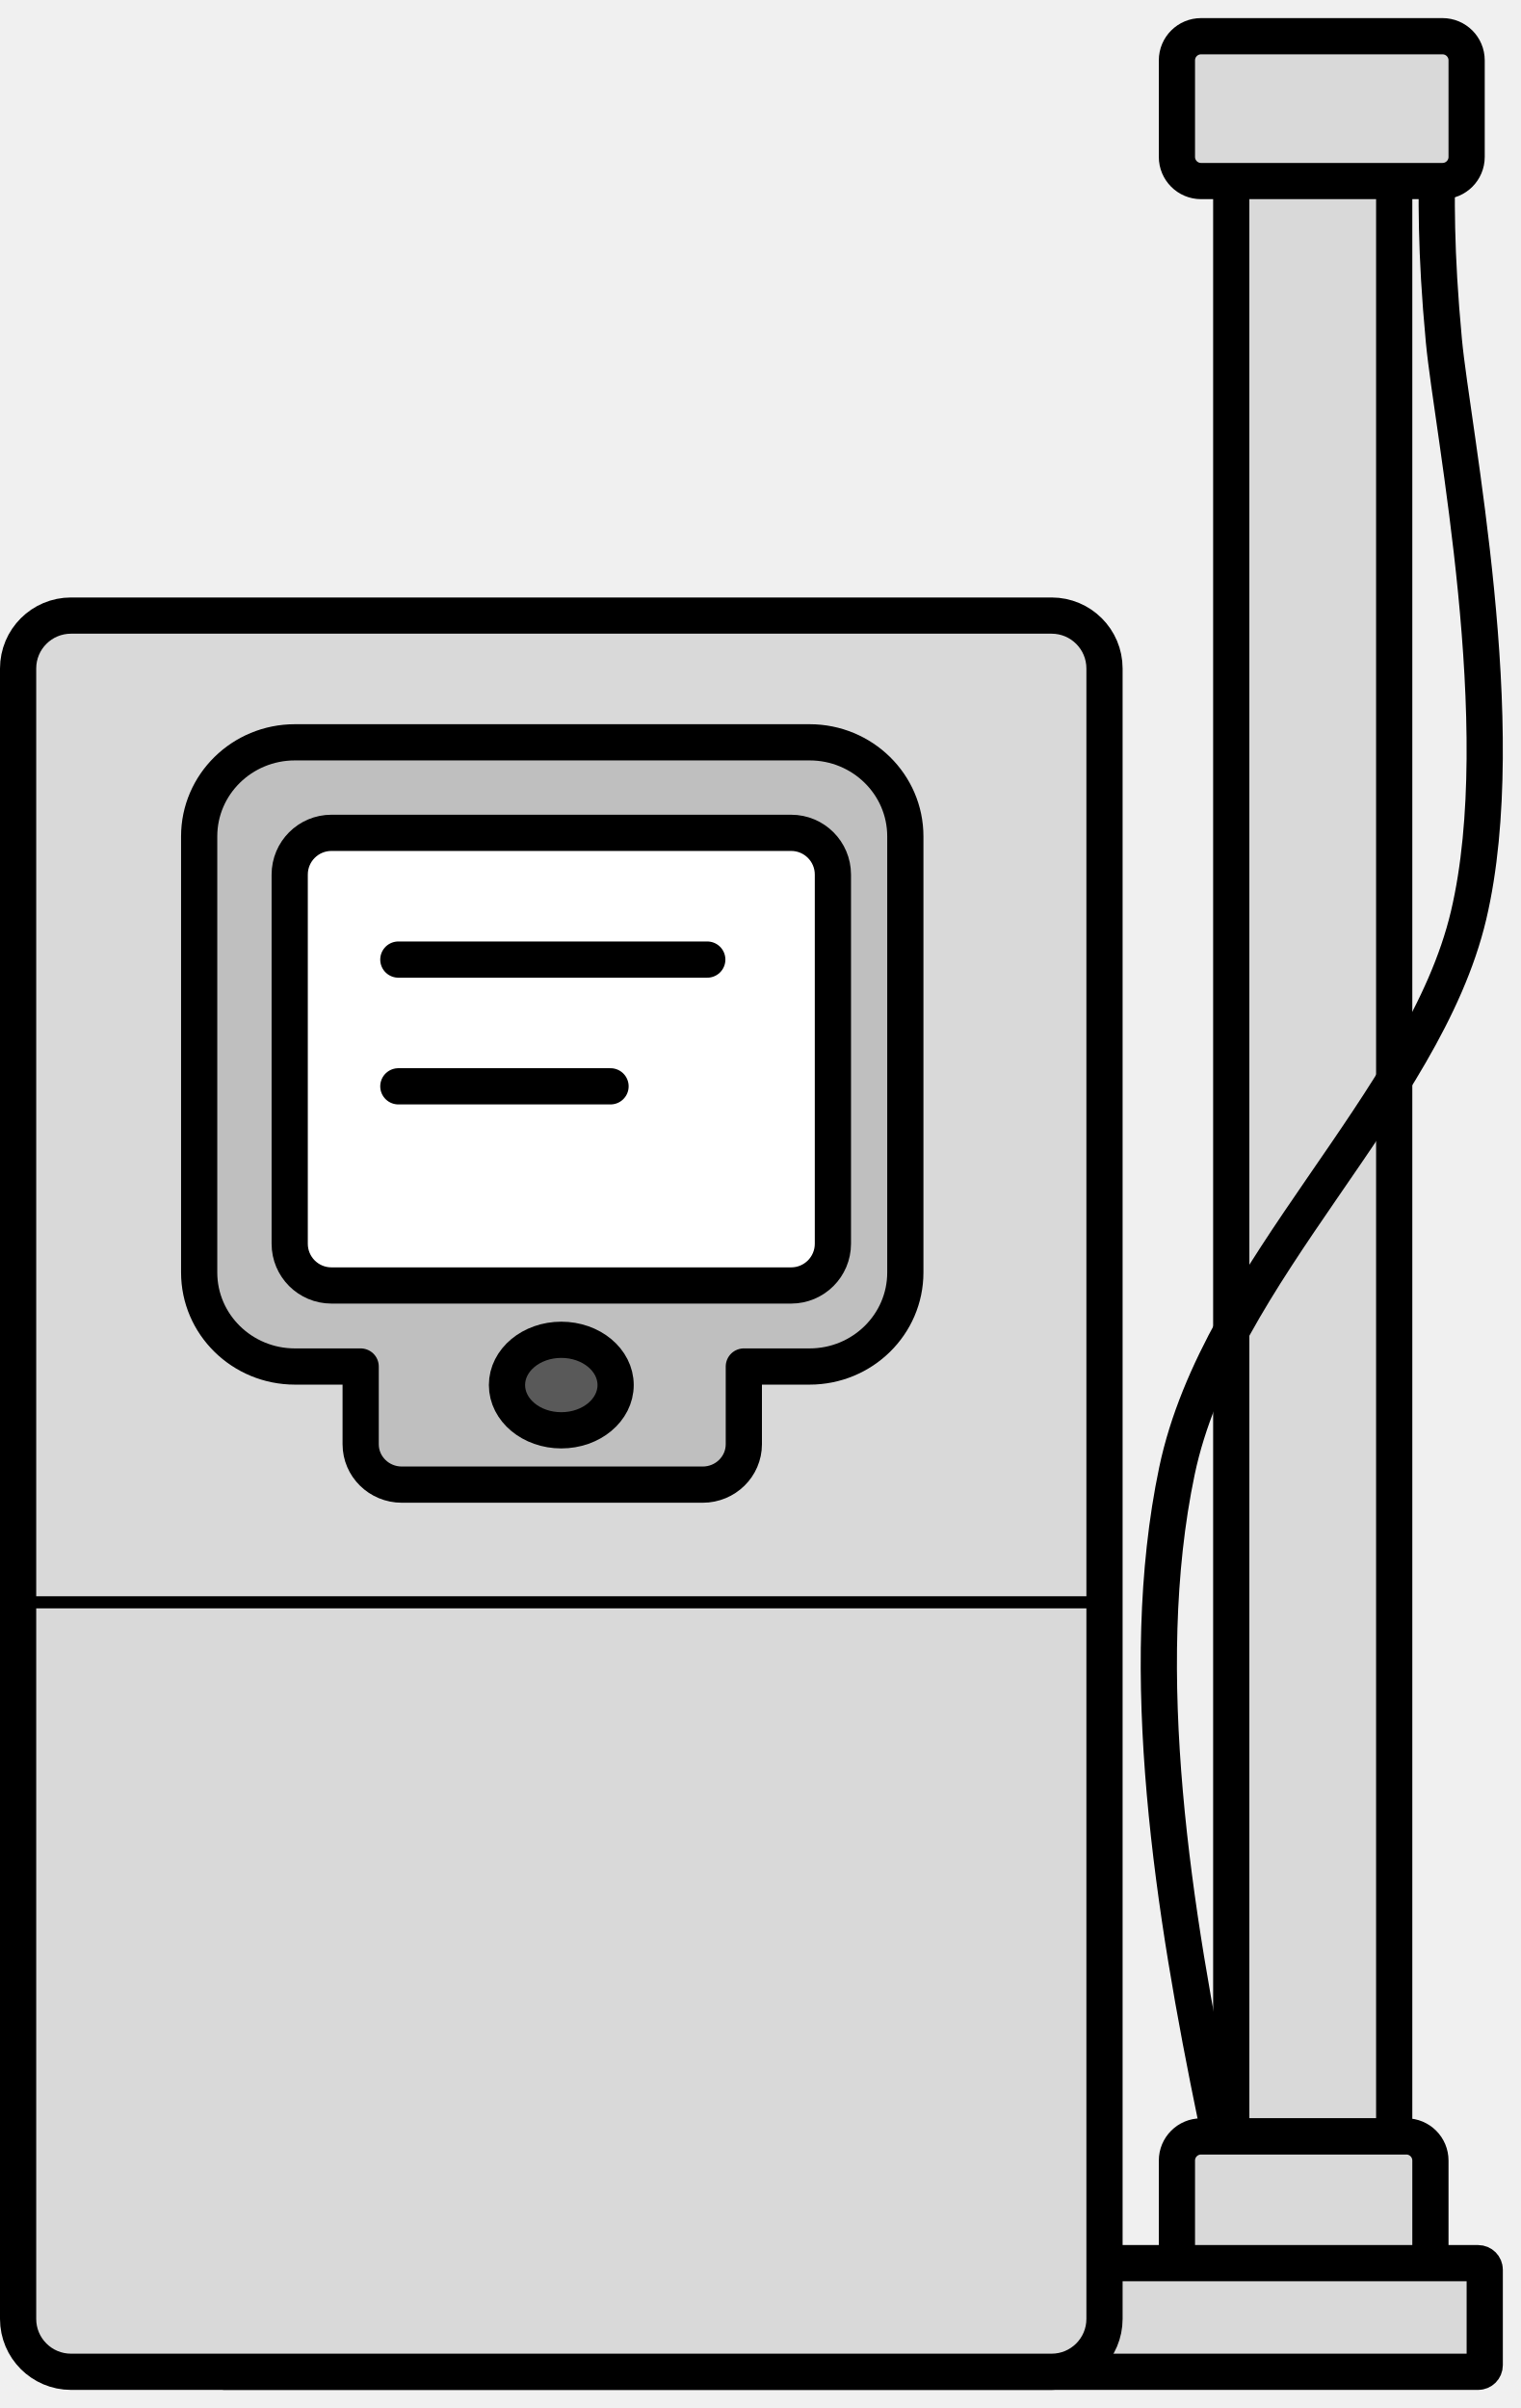
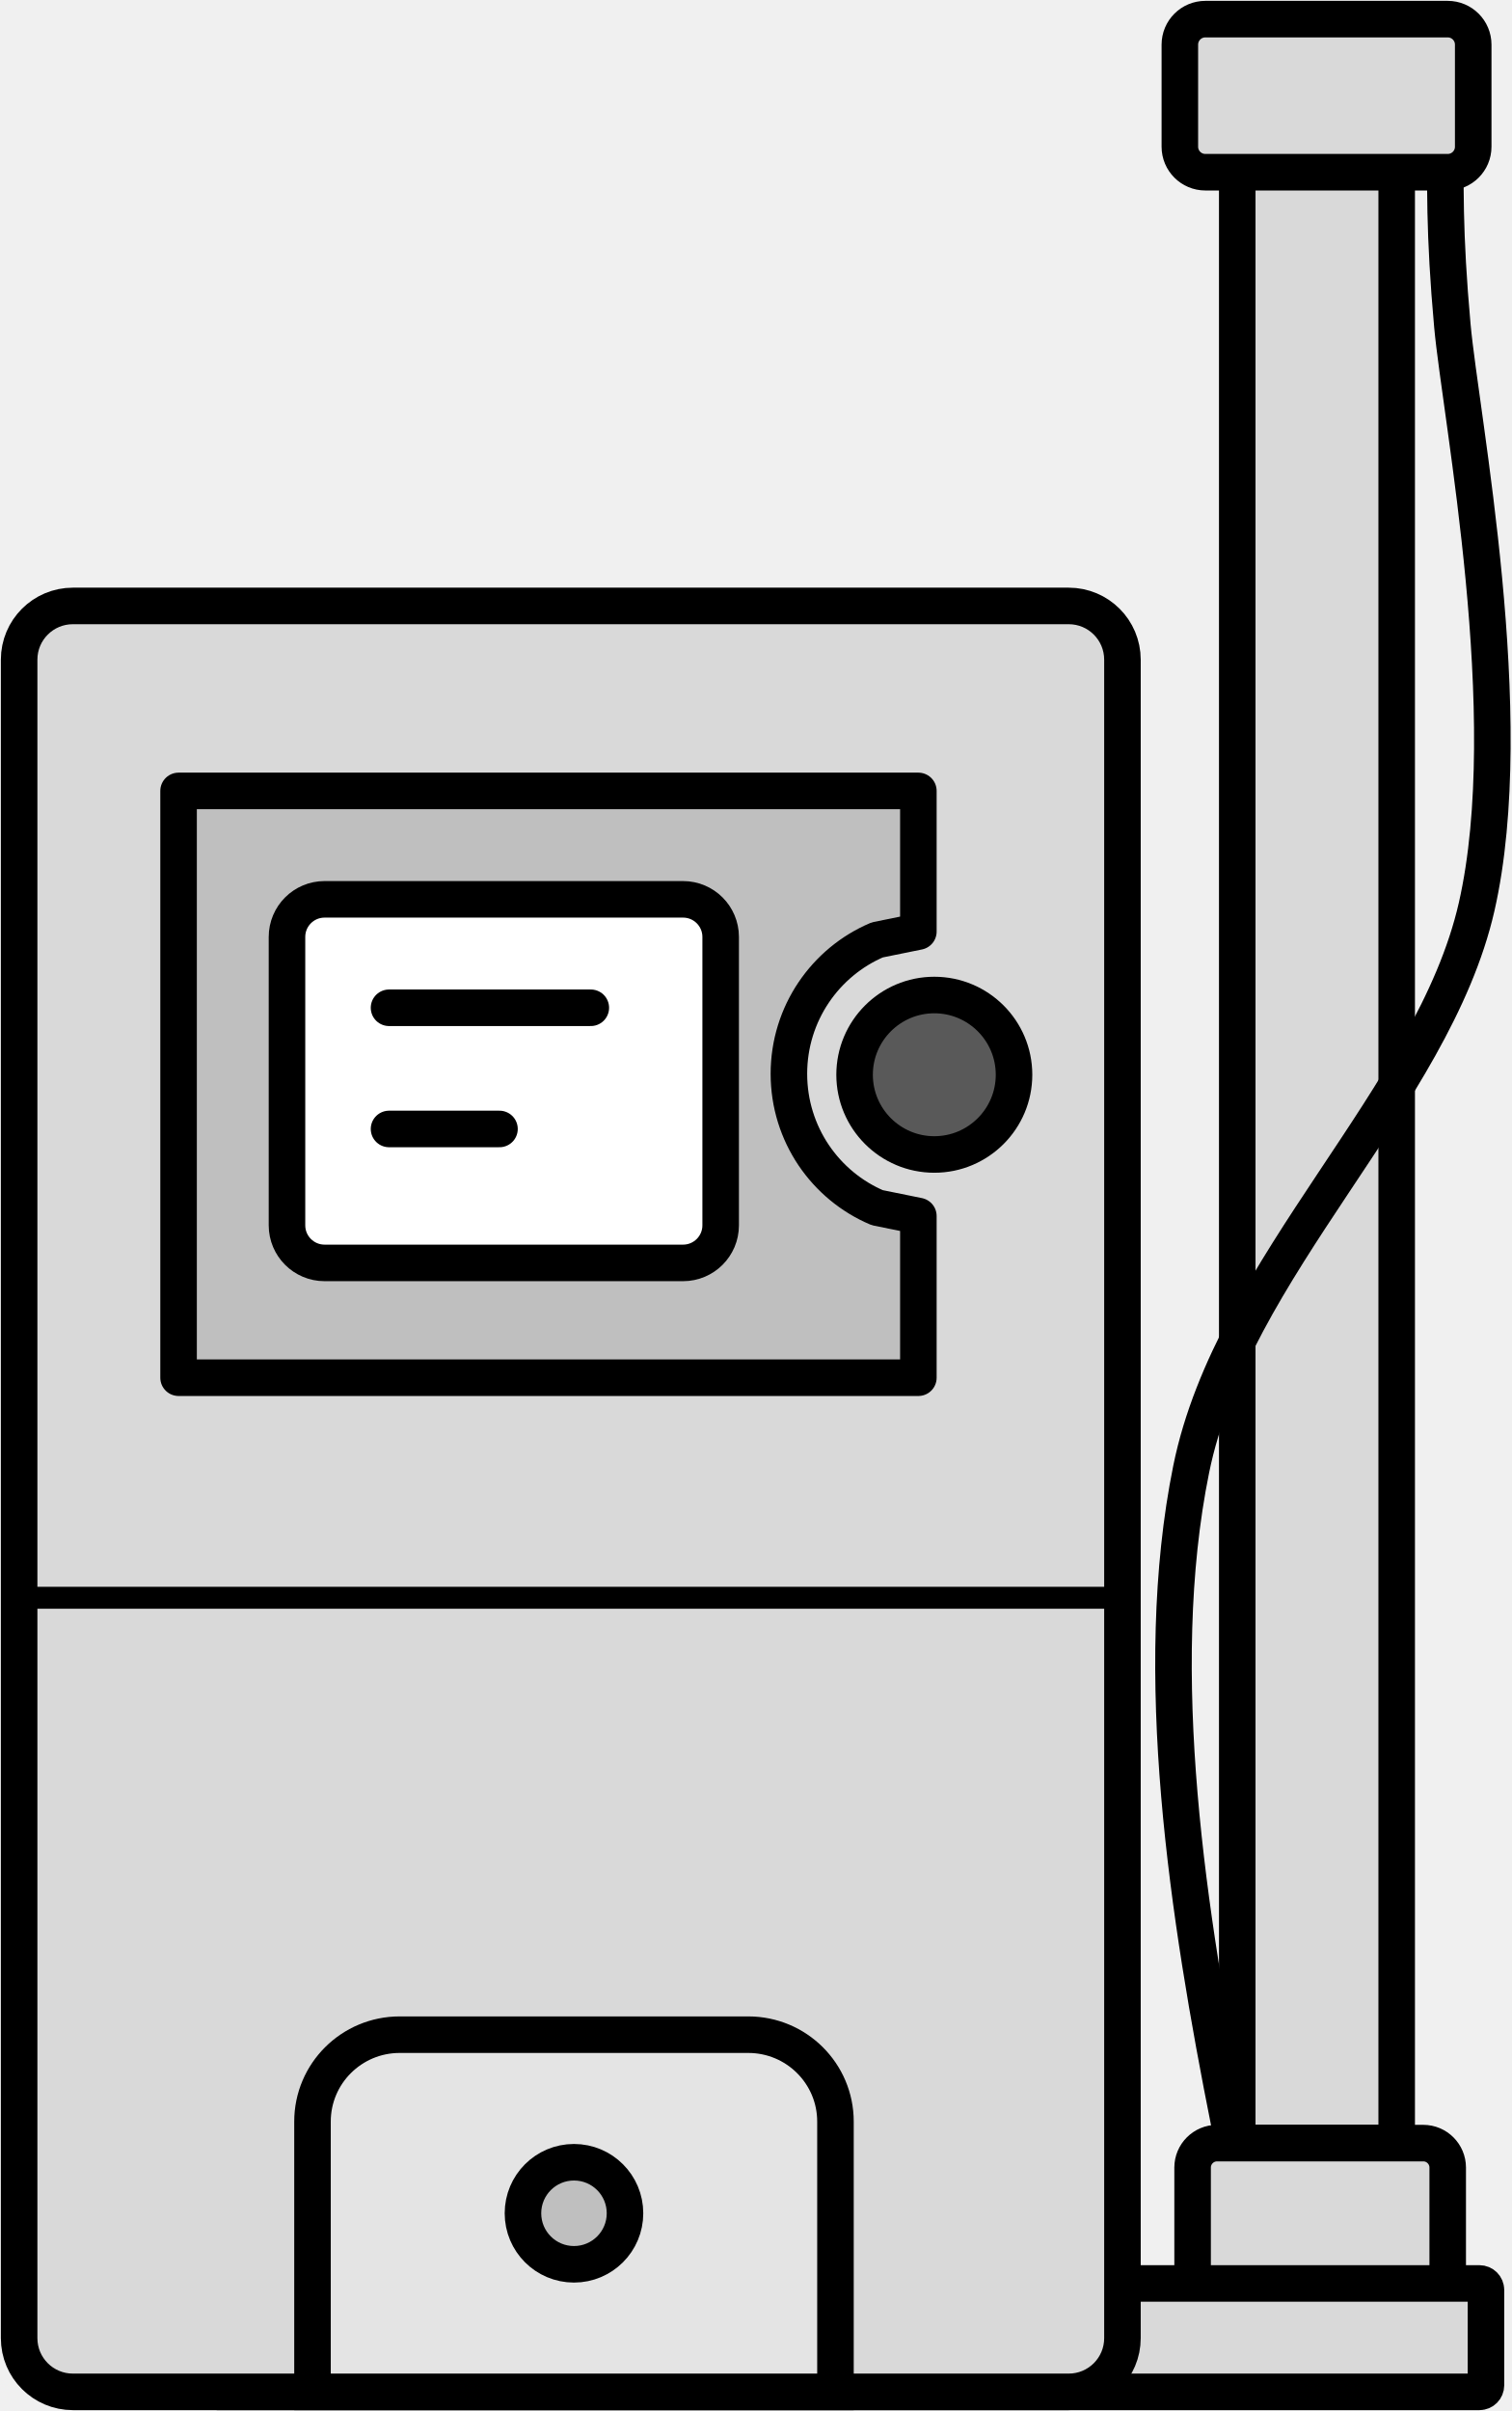
- <svg xmlns="http://www.w3.org/2000/svg" width="84" height="133" overflow="hidden">
-   <g transform="translate(-307 -357)">
-     <path d="M375 366 384 366 384 475 375 475Z" stroke="#000000" stroke-width="2" stroke-linejoin="round" stroke-miterlimit="10" fill="#D9D9D9" fill-rule="evenodd" />
-     <path d="M373.333 475 384.667 475C385.403 475 386 475.597 386 476.333L386 483 372 483 372 476.333C372 475.597 372.597 475 373.333 475Z" stroke="#000000" stroke-width="2" stroke-linejoin="round" stroke-miterlimit="10" fill="#D9D9D9" fill-rule="evenodd" />
-     <path d="M374.158 474C371.826 462.707 369.675 449.322 372 438.248 374.326 427.174 385.652 417.959 388.109 407.554 390.566 397.148 387.21 380.812 386.743 375.813 386.275 370.813 386.329 367.907 386.383 365" stroke="#000000" stroke-width="2" stroke-miterlimit="8" fill="none" fill-rule="evenodd" />
-     <path d="M372 360.333C372 359.597 372.597 359 373.333 359L386.667 359C387.403 359 388 359.597 388 360.333L388 365.667C388 366.403 387.403 367 386.667 367L373.333 367C372.597 367 372 366.403 372 365.667Z" stroke="#000000" stroke-width="2" stroke-linejoin="round" stroke-miterlimit="10" fill="#D9D9D9" fill-rule="evenodd" />
-     <path d="M319 482.364C319 482.163 319.163 482 319.364 482L388.636 482C388.837 482 389 482.163 389 482.364L389 487.636C389 487.837 388.837 488 388.636 488L319.364 488C319.163 488 319 487.837 319 487.636Z" stroke="#000000" stroke-width="2" stroke-miterlimit="8" fill="#D9D9D9" fill-rule="evenodd" />
-     <path d="M308 393.922C308 392.308 309.308 391 310.922 391L365.078 391C366.692 391 368 392.308 368 393.922L368 485.078C368 486.692 366.692 488 365.078 488L310.922 488C309.308 488 308 486.692 308 485.078Z" stroke="#000000" stroke-width="2" stroke-miterlimit="8" fill="#D9D9D9" fill-rule="evenodd" />
-     <path d="M33.712 0 5.288 0C2.367 0 0 2.326 0 5.196L0 29.28C0 32.15 2.367 34.476 5.288 34.476L8.919 34.476 8.919 38.768C8.919 40.001 9.937 41 11.191 41L27.809 41C29.064 41 30.081 40.001 30.081 38.768L30.081 34.476 33.712 34.476C36.633 34.476 39 32.15 39 29.28L39 5.196C39 2.326 36.633 0 33.712 0Z" stroke="#000000" stroke-width="2" stroke-linecap="round" stroke-linejoin="round" stroke-miterlimit="10" fill="#BFBFBF" fill-rule="evenodd" transform="matrix(-1 0 0 1 357 398)" />
-     <path d="M0 2.305C-4.77425e-16 1.032 1.032 -9.5485e-16 2.305 -9.5485e-16L27.695 0C28.968 -4.77425e-16 30 1.032 30 2.305L30 22.695C30 23.968 28.968 25 27.695 25L2.305 25C1.032 25 -4.77425e-16 23.968 0 22.695Z" stroke="#000000" stroke-width="2" stroke-miterlimit="8" fill="#FFFFFF" fill-rule="evenodd" transform="matrix(-1 0 0 1 353 403)" />
-     <path d="M335 433.5C335 432.119 336.343 431 338 431 339.657 431 341 432.119 341 433.5 341 434.881 339.657 436 338 436 336.343 436 335 434.881 335 433.5Z" stroke="#000000" stroke-width="2" stroke-miterlimit="8" fill="#595959" fill-rule="evenodd" />
-     <path d="M329 410 346.062 410" stroke="#000000" stroke-width="2" stroke-linecap="round" stroke-miterlimit="8" fill="none" fill-rule="evenodd" />
-     <path d="M329 417 340.719 417" stroke="#000000" stroke-width="2" stroke-linecap="round" stroke-miterlimit="8" fill="none" fill-rule="evenodd" />
-     <path d="M308.5 445.5 368.918 445.5" stroke="#000000" stroke-width="0.667" stroke-miterlimit="8" fill="none" fill-rule="evenodd" />
+ <svg xmlns="http://www.w3.org/2000/svg" width="237" height="378" xml:space="preserve" overflow="hidden">
+   <g transform="translate(-2361 -1595)">
+     <path d="M2555 1619 2580 1619 2580 1931 2555 1931Z" stroke="#000000" stroke-width="5.729" stroke-linejoin="round" stroke-miterlimit="10" fill="#D9D9D9" fill-rule="evenodd" />
+     <path d="M2551.83 1931 2584.17 1931C2586.28 1931 2588 1932.72 2588 1934.83L2588 1954 2548 1954 2548 1934.83C2548 1932.72 2549.72 1931 2551.83 1931Z" stroke="#000000" stroke-width="5.729" stroke-linejoin="round" stroke-miterlimit="10" fill="#D9D9D9" fill-rule="evenodd" />
+     <path d="M2553.77 1928C2547.3 1895.57 2541.32 1857.14 2547.78 1825.34 2554.24 1793.54 2585.7 1767.08 2592.53 1737.2 2599.35 1707.31 2590.03 1660.41 2588.73 1646.05 2587.43 1631.69 2587.58 1623.35 2587.73 1615" stroke="#000000" stroke-width="5.729" stroke-miterlimit="8" fill="none" fill-rule="evenodd" />
+     <path d="M2546 1602C2546 1599.79 2547.79 1598 2550 1598L2588 1598C2590.21 1598 2592 1599.79 2592 1602L2592 1618C2592 1620.21 2590.21 1622 2588 1622L2550 1622C2547.79 1622 2546 1620.21 2546 1618Z" stroke="#000000" stroke-width="5.729" stroke-linejoin="round" stroke-miterlimit="10" fill="#D9D9D9" fill-rule="evenodd" />
+     <path d="M2394 1954.03C2394 1953.46 2394.46 1953 2395.03 1953L2592.97 1953C2593.54 1953 2594 1953.46 2594 1954.03L2594 1968.97C2594 1969.54 2593.54 1970 2592.97 1970L2395.03 1970C2394.46 1970 2394 1969.54 2394 1968.97Z" stroke="#000000" stroke-width="5.729" stroke-miterlimit="8" fill="#D9D9D9" fill-rule="evenodd" />
+     <path d="M2364 1698.43C2364 1693.77 2367.77 1690 2372.43 1690L2528.57 1690C2533.23 1690 2537 1693.77 2537 1698.43L2537 1961.57C2537 1966.23 2533.23 1970 2528.57 1970L2372.43 1970C2367.77 1970 2364 1966.23 2364 1961.57Z" stroke="#000000" stroke-width="5.729" stroke-miterlimit="8" fill="#D9D9D9" fill-rule="evenodd" />
+     <path d="M2364.5 1845.5 2537.81 1845.5" stroke="#000000" stroke-width="3.438" stroke-miterlimit="8" fill="none" fill-rule="evenodd" />
+     <path d="M2389 1719 2505 1719 2505 1741.05 2498.55 1742.36C2490.41 1745.82 2484.7 1753.92 2484.7 1763.35 2484.7 1772.79 2490.41 1780.89 2498.55 1784.34L2505 1785.65 2505 1811 2389 1811Z" stroke="#000000" stroke-width="5.729" stroke-linejoin="round" stroke-miterlimit="10" fill="#BFBFBF" fill-rule="evenodd" />
+     <path d="M2406 1741.89C2406 1738.64 2408.64 1736 2411.89 1736L2468.11 1736C2471.36 1736 2474 1738.64 2474 1741.89L2474 1787.11C2474 1790.36 2471.36 1793 2468.11 1793L2411.89 1793C2408.64 1793 2406 1790.36 2406 1787.11Z" stroke="#000000" stroke-width="5.729" stroke-linejoin="round" stroke-miterlimit="10" fill="#FFFFFF" fill-rule="evenodd" />
+     <path d="M2495 1763.5C2495 1756.6 2500.6 1751 2507.5 1751 2514.4 1751 2520 1756.6 2520 1763.5 2520 1770.4 2514.4 1776 2507.5 1776 2500.6 1776 2495 1770.4 2495 1763.5Z" stroke="#000000" stroke-width="5.729" stroke-linejoin="round" stroke-miterlimit="10" fill="#595959" fill-rule="evenodd" />
+     <path d="M2422 1753 2453.64 1753" stroke="#000000" stroke-width="5.729" stroke-linecap="round" stroke-miterlimit="8" fill="none" fill-rule="evenodd" />
+     <path d="M2422 1772 2439.32 1772" stroke="#000000" stroke-width="5.729" stroke-linecap="round" stroke-miterlimit="8" fill="none" fill-rule="evenodd" />
+     <path d="M2423.67 1914 2478.33 1914C2485.88 1914 2492 1920.1 2492 1927.62L2492 1970 2410 1970 2410 1927.62C2410 1920.1 2416.12 1914 2423.67 1914Z" stroke="#000000" stroke-width="5.729" stroke-miterlimit="8" fill="#E4E4E4" fill-rule="evenodd" />
+     <path d="M2443 1942C2443 1937.58 2446.58 1934 2451 1934 2455.42 1934 2459 1937.58 2459 1942 2459 1946.42 2455.42 1950 2451 1950 2446.58 1950 2443 1946.42 2443 1942Z" stroke="#000000" stroke-width="5.729" stroke-miterlimit="8" fill="#BFBFBF" fill-rule="evenodd" />
  </g>
</svg>
